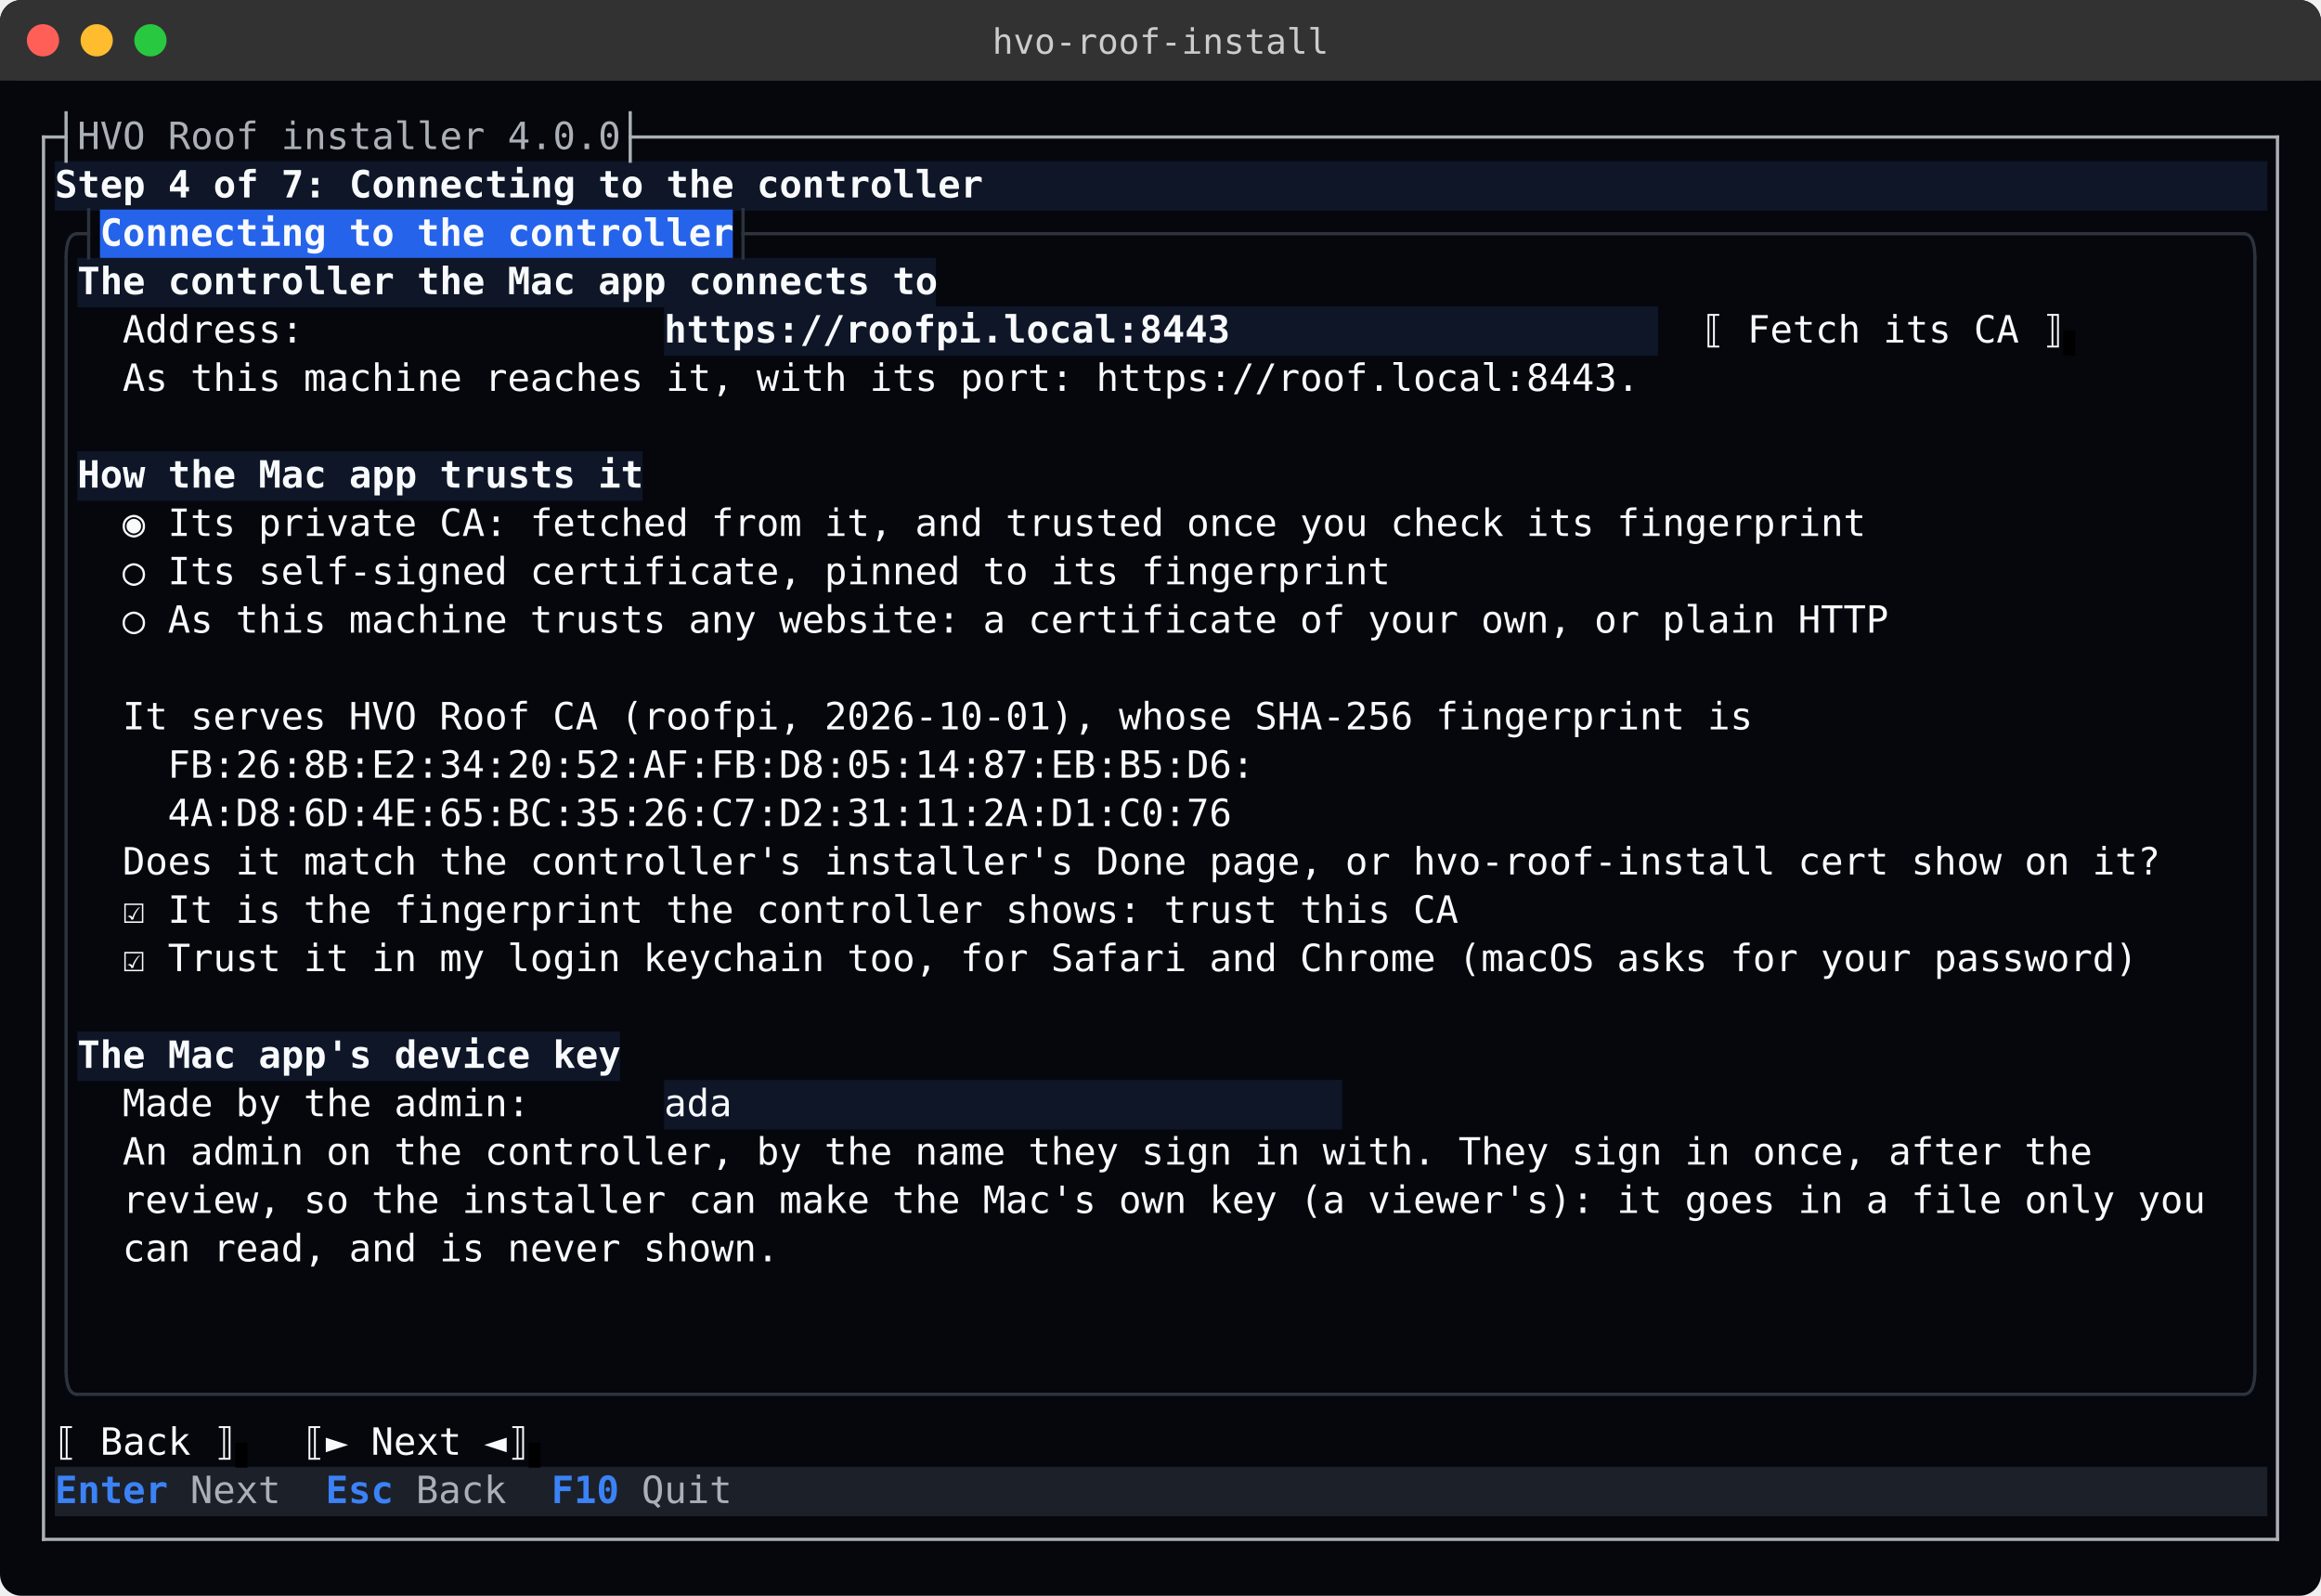
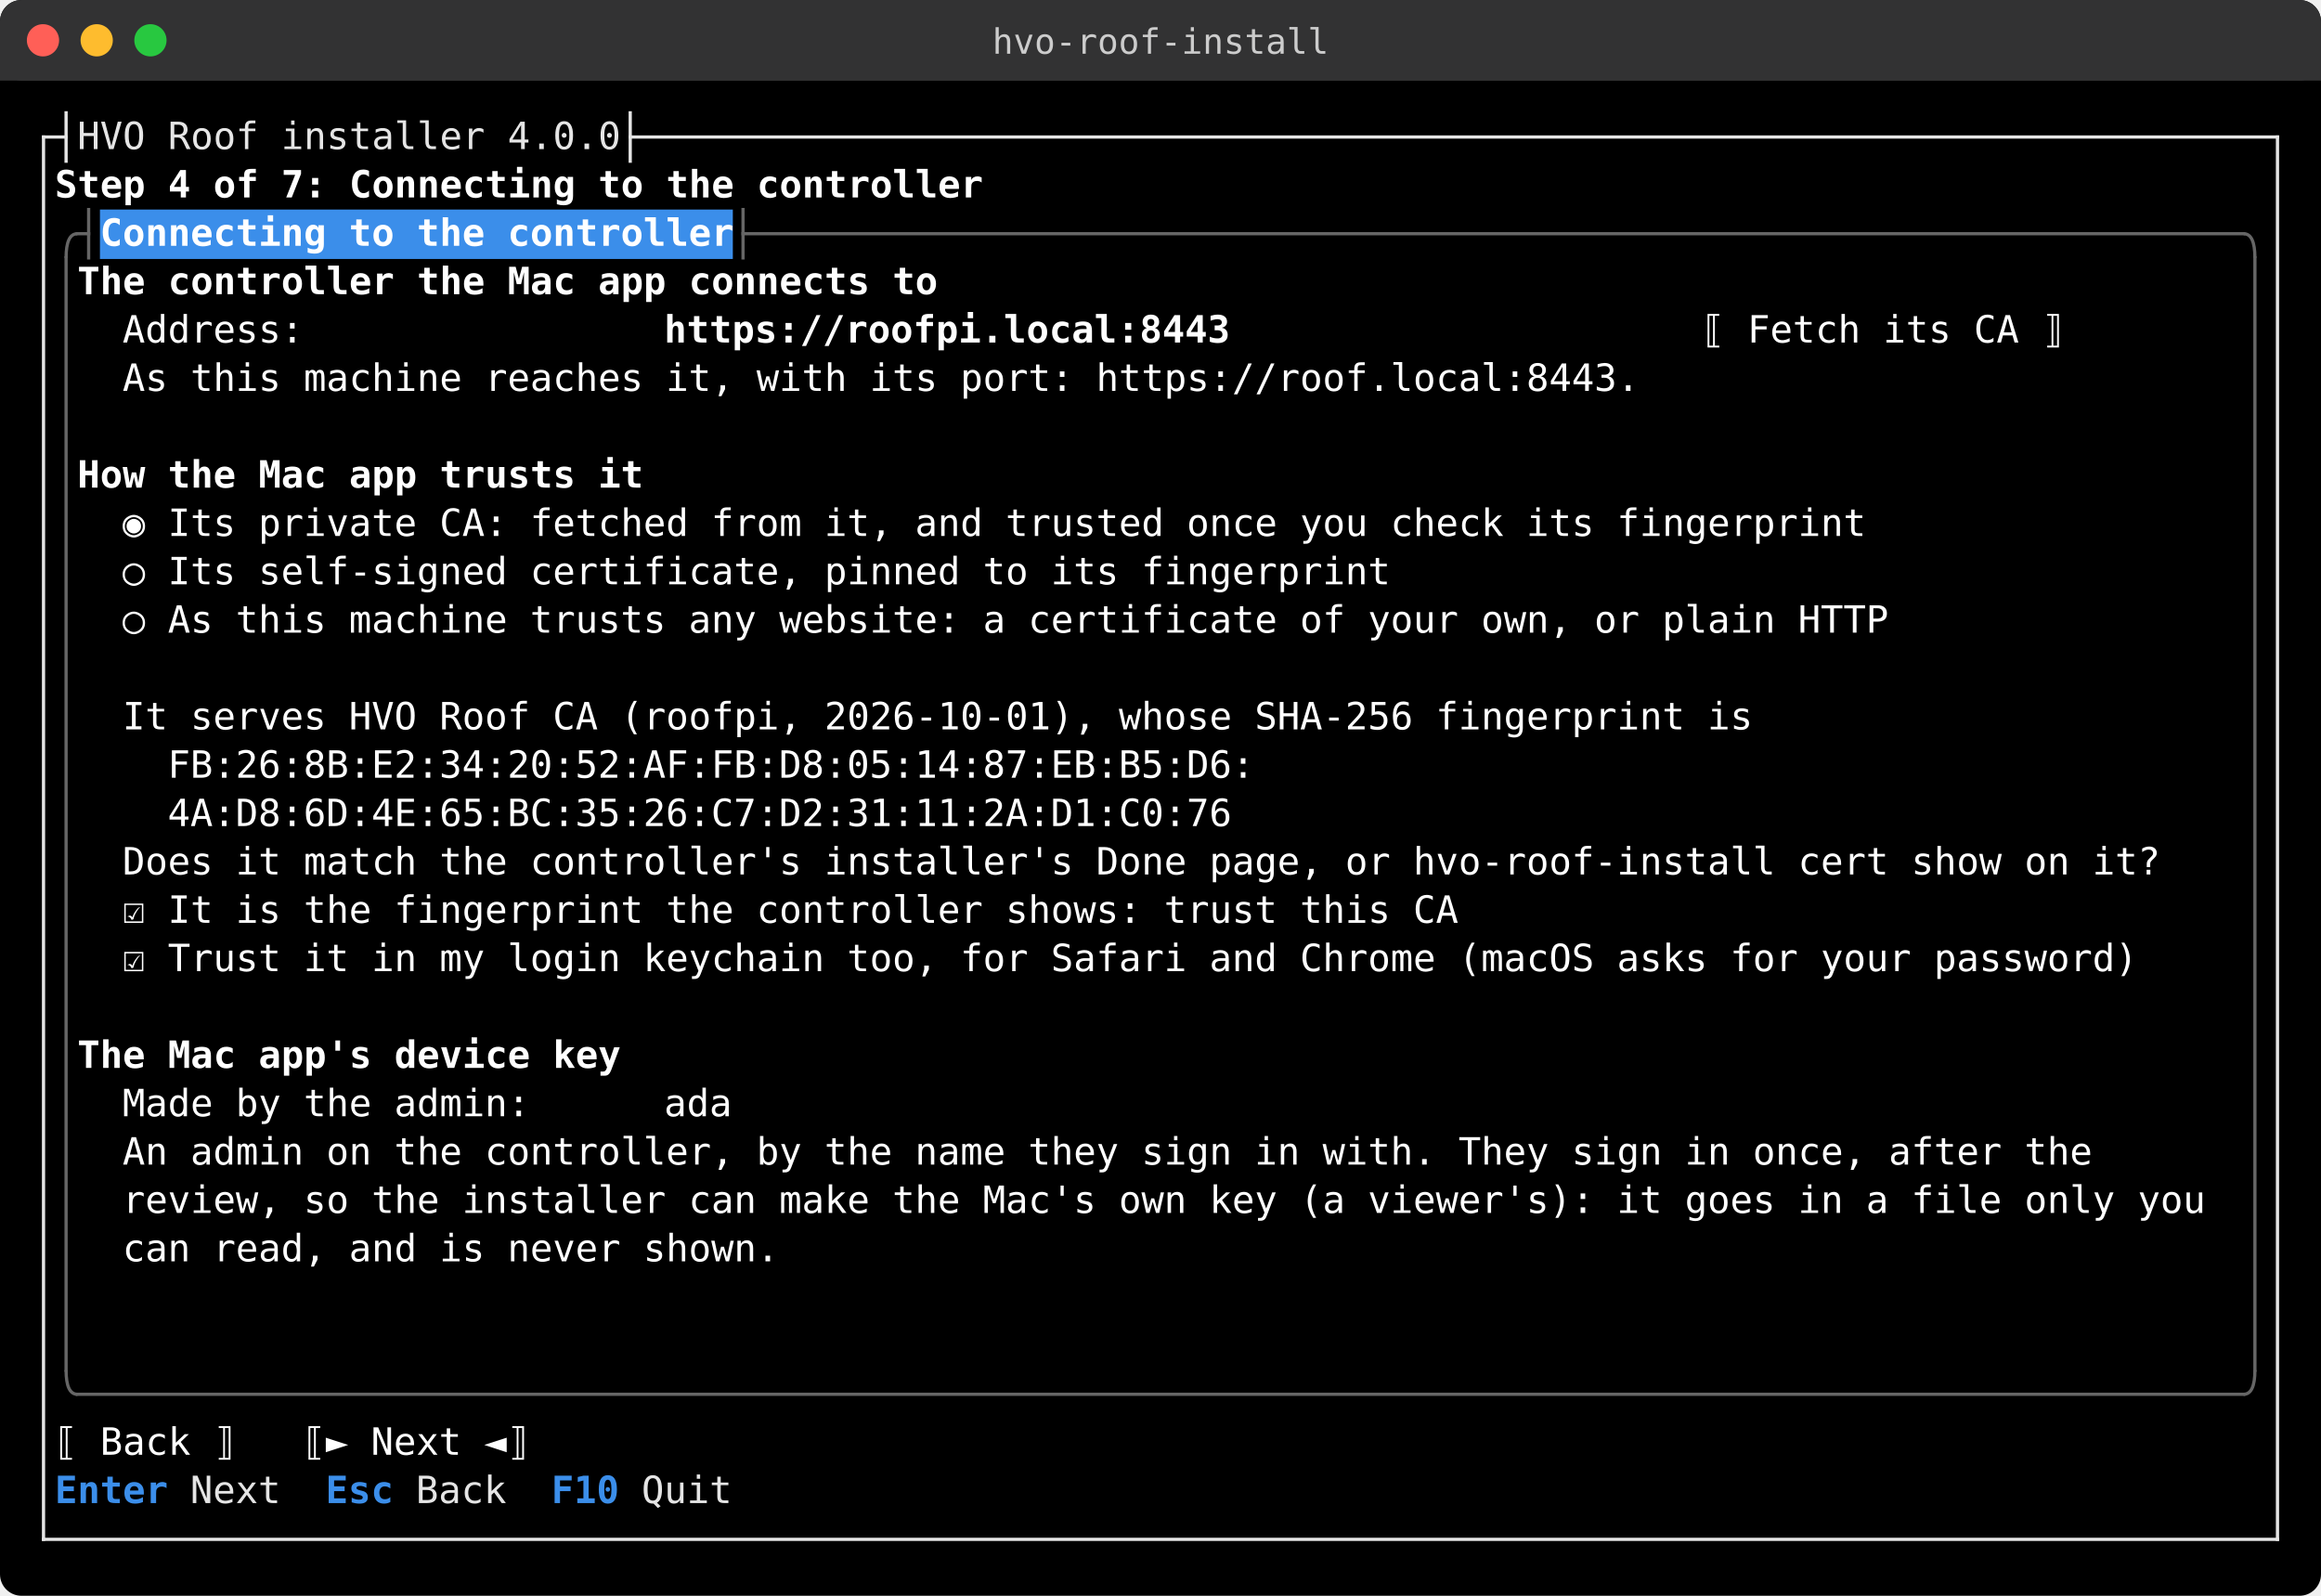
<svg xmlns="http://www.w3.org/2000/svg" width="864" height="594" viewBox="0 0 864.00 594.00" role="img" aria-label="hvo-roof-install">
  <g font-family="ui-monospace, SFMono-Regular, 'Cascadia Mono', 'DejaVu Sans Mono', Menlo, Consolas, 'Liberation Mono', monospace" font-size="14" xml:space="preserve" style="white-space: pre">
-     <rect x="0" y="0" width="864.00" height="594.00" rx="8" fill="#05070d" />
+     <rect x="0" y="0" width="864.00" height="594.00" rx="8" fill="#000000" />
    <rect x="0" y="0" width="864.00" height="30" rx="8" fill="#323233" />
    <rect x="0" y="22" width="864.00" height="8" fill="#323233" />
    <circle cx="16" cy="15.0" r="6" fill="#ff5f57" />
    <circle cx="36" cy="15.0" r="6" fill="#febc2e" />
    <circle cx="56" cy="15.0" r="6" fill="#28c840" />
    <text x="432.00" y="20.0" fill="#cccccc" text-anchor="middle" font-size="13">hvo-roof-install</text>
-     <rect x="20.40" y="60" width="823.60" height="18.4" fill="#0e1628" />
-     <rect x="37.20" y="78" width="235.60" height="18.4" fill="#2563eb" />
-     <rect x="28.80" y="96" width="319.60" height="18.4" fill="#0e1628" />
-     <rect x="247.20" y="114" width="370.00" height="18.4" fill="#0e1628" />
-     <rect x="28.80" y="168" width="210.40" height="18.4" fill="#0e1628" />
-     <rect x="28.80" y="384" width="202.00" height="18.4" fill="#0e1628" />
-     <rect x="247.20" y="402" width="252.40" height="18.4" fill="#0e1628" />
-     <rect x="20.40" y="546" width="823.60" height="18.4" fill="#1c2028" />
+     <rect x="37.20" y="78" width="235.60" height="18.4" fill="#3b8eea" />
    <rect x="768.00" y="123.00" width="4.50" height="9.30" fill="#000000" />
    <rect x="87.60" y="537.00" width="4.50" height="9.30" fill="#000000" />
    <rect x="196.80" y="537.00" width="4.50" height="9.30" fill="#000000" />
-     <line x1="16.20" y1="50.40" x2="16.20" y2="573.60" stroke="#abb0b7" stroke-width="1.2" />
-     <line x1="15.60" y1="51.00" x2="25.20" y2="51.00" stroke="#abb0b7" stroke-width="1.2" />
-     <line x1="234.00" y1="51.00" x2="848.40" y2="51.00" stroke="#abb0b7" stroke-width="1.2" />
-     <line x1="24.60" y1="41.40" x2="24.60" y2="60.60" stroke="#abb0b7" stroke-width="1.2" />
-     <line x1="234.60" y1="41.40" x2="234.60" y2="60.60" stroke="#abb0b7" stroke-width="1.2" />
-     <line x1="847.80" y1="50.40" x2="847.80" y2="573.60" stroke="#abb0b7" stroke-width="1.2" />
-     <line x1="33.00" y1="77.40" x2="33.00" y2="96.60" stroke="#2d333d" stroke-width="1.2" />
-     <line x1="28.20" y1="87.00" x2="33.60" y2="87.00" stroke="#2d333d" stroke-width="1.2" />
-     <line x1="276.00" y1="87.00" x2="835.80" y2="87.00" stroke="#2d333d" stroke-width="1.2" />
-     <line x1="276.60" y1="77.40" x2="276.60" y2="96.60" stroke="#2d333d" stroke-width="1.2" />
-     <line x1="24.60" y1="95.40" x2="24.60" y2="510.60" stroke="#2d333d" stroke-width="1.2" />
-     <line x1="839.40" y1="95.40" x2="839.40" y2="510.60" stroke="#2d333d" stroke-width="1.2" />
-     <line x1="28.20" y1="519.00" x2="835.80" y2="519.00" stroke="#2d333d" stroke-width="1.2" />
-     <line x1="15.60" y1="573.00" x2="848.40" y2="573.00" stroke="#abb0b7" stroke-width="1.2" />
-     <path d="M28.80,87.00 Q24.60,87.00 24.60,96.00" fill="none" stroke="#2d333d" stroke-width="1.2" />
-     <path d="M835.20,87.00 Q839.40,87.00 839.40,96.00" fill="none" stroke="#2d333d" stroke-width="1.2" />
-     <path d="M24.60,510.00 Q24.60,519.00 28.80,519.00" fill="none" stroke="#2d333d" stroke-width="1.2" />
-     <path d="M839.40,510.00 Q839.40,519.00 835.20,519.00" fill="none" stroke="#2d333d" stroke-width="1.2" />
-     <text x="28.80" y="55.50" fill="#abb0b7" textLength="201.60" lengthAdjust="spacingAndGlyphs">HVO Roof installer 4.0.0</text>
-     <text x="20.40" y="73.50" fill="#f8fafc" textLength="344.40" lengthAdjust="spacingAndGlyphs" font-weight="bold">Step 4 of 7: Connecting to the controller</text>
-     <text x="37.20" y="91.50" fill="#f8fafc" textLength="235.20" lengthAdjust="spacingAndGlyphs" font-weight="bold">Connecting to the controller</text>
-     <text x="28.80" y="109.50" fill="#f8fafc" textLength="319.20" lengthAdjust="spacingAndGlyphs" font-weight="bold">The controller the Mac app connects to</text>
-     <text x="45.60" y="127.50" fill="#f8fafc" textLength="67.20" lengthAdjust="spacingAndGlyphs">Address:</text>
-     <text x="247.20" y="127.50" fill="#f8fafc" textLength="210.00" lengthAdjust="spacingAndGlyphs" font-weight="bold">https://roofpi.local:8443</text>
-     <text x="633.60" y="127.50" fill="#f8fafc" textLength="134.40" lengthAdjust="spacingAndGlyphs">⟦ Fetch its CA ⟧</text>
-     <text x="45.60" y="145.50" fill="#f8fafc" textLength="562.80" lengthAdjust="spacingAndGlyphs">As this machine reaches it, with its port: https://roof.local:8443.</text>
-     <text x="28.80" y="181.50" fill="#f8fafc" textLength="210.00" lengthAdjust="spacingAndGlyphs" font-weight="bold">How the Mac app trusts it</text>
-     <text x="45.60" y="199.50" fill="#f8fafc" textLength="646.80" lengthAdjust="spacingAndGlyphs">◉ Its private CA: fetched from it, and trusted once you check its fingerprint</text>
-     <text x="45.60" y="217.50" fill="#f8fafc" textLength="470.40" lengthAdjust="spacingAndGlyphs">○ Its self-signed certificate, pinned to its fingerprint</text>
-     <text x="45.60" y="235.50" fill="#f8fafc" textLength="655.20" lengthAdjust="spacingAndGlyphs">○ As this machine trusts any website: a certificate of your own, or plain HTTP</text>
-     <text x="45.60" y="271.50" fill="#f8fafc" textLength="604.80" lengthAdjust="spacingAndGlyphs">It serves HVO Roof CA (roofpi, 2026-10-01), whose SHA-256 fingerprint is</text>
-     <text x="62.40" y="289.50" fill="#f8fafc" textLength="403.20" lengthAdjust="spacingAndGlyphs">FB:26:8B:E2:34:20:52:AF:FB:D8:05:14:87:EB:B5:D6:</text>
-     <text x="62.40" y="307.50" fill="#f8fafc" textLength="394.80" lengthAdjust="spacingAndGlyphs">4A:D8:6D:4E:65:BC:35:26:C7:D2:31:11:2A:D1:C0:76</text>
-     <text x="45.60" y="325.50" fill="#f8fafc" textLength="756.00" lengthAdjust="spacingAndGlyphs">Does it match the controller's installer's Done page, or hvo-roof-install cert show on it?</text>
-     <text x="45.60" y="343.50" fill="#f8fafc" textLength="495.60" lengthAdjust="spacingAndGlyphs">☑ It is the fingerprint the controller shows: trust this CA</text>
-     <text x="45.60" y="361.50" fill="#f8fafc" textLength="747.60" lengthAdjust="spacingAndGlyphs">☑ Trust it in my login keychain too, for Safari and Chrome (macOS asks for your password)</text>
-     <text x="28.80" y="397.50" fill="#f8fafc" textLength="201.60" lengthAdjust="spacingAndGlyphs" font-weight="bold">The Mac app's device key</text>
-     <text x="45.60" y="415.50" fill="#f8fafc" textLength="151.20" lengthAdjust="spacingAndGlyphs">Made by the admin:</text>
-     <text x="247.20" y="415.50" fill="#f8fafc" textLength="25.20" lengthAdjust="spacingAndGlyphs">ada</text>
-     <text x="45.60" y="433.50" fill="#f8fafc" textLength="730.80" lengthAdjust="spacingAndGlyphs">An admin on the controller, by the name they sign in with. They sign in once, after the</text>
-     <text x="45.60" y="451.50" fill="#f8fafc" textLength="772.80" lengthAdjust="spacingAndGlyphs">review, so the installer can make the Mac's own key (a viewer's): it goes in a file only you</text>
-     <text x="45.60" y="469.50" fill="#f8fafc" textLength="243.60" lengthAdjust="spacingAndGlyphs">can read, and is never shown.</text>
-     <text x="20.40" y="541.50" fill="#f8fafc" textLength="67.20" lengthAdjust="spacingAndGlyphs">⟦ Back ⟧</text>
-     <text x="112.80" y="541.50" fill="#f8fafc" textLength="84.00" lengthAdjust="spacingAndGlyphs">⟦► Next ◄⟧</text>
-     <text x="20.40" y="559.50" fill="#3b82f6" textLength="42.00" lengthAdjust="spacingAndGlyphs" font-weight="bold">Enter</text>
-     <text x="70.80" y="559.50" fill="#abb0b7" textLength="33.60" lengthAdjust="spacingAndGlyphs">Next</text>
-     <text x="121.20" y="559.50" fill="#3b82f6" textLength="25.20" lengthAdjust="spacingAndGlyphs" font-weight="bold">Esc</text>
-     <text x="154.80" y="559.50" fill="#abb0b7" textLength="33.60" lengthAdjust="spacingAndGlyphs">Back</text>
-     <text x="205.20" y="559.50" fill="#3b82f6" textLength="25.20" lengthAdjust="spacingAndGlyphs" font-weight="bold">F10</text>
-     <text x="238.80" y="559.50" fill="#abb0b7" textLength="33.60" lengthAdjust="spacingAndGlyphs">Quit</text>
+     <line x1="16.20" y1="50.40" x2="16.20" y2="573.60" stroke="#e5e5e5" stroke-width="1.2" />
+     <line x1="15.60" y1="51.00" x2="25.20" y2="51.00" stroke="#e5e5e5" stroke-width="1.2" />
+     <line x1="234.00" y1="51.00" x2="848.40" y2="51.00" stroke="#e5e5e5" stroke-width="1.2" />
+     <line x1="24.60" y1="41.40" x2="24.60" y2="60.60" stroke="#e5e5e5" stroke-width="1.2" />
+     <line x1="234.60" y1="41.40" x2="234.60" y2="60.60" stroke="#e5e5e5" stroke-width="1.2" />
+     <line x1="847.80" y1="50.40" x2="847.80" y2="573.60" stroke="#e5e5e5" stroke-width="1.2" />
+     <line x1="33.00" y1="77.40" x2="33.00" y2="96.60" stroke="#666666" stroke-width="1.2" />
+     <line x1="28.20" y1="87.00" x2="33.60" y2="87.00" stroke="#666666" stroke-width="1.2" />
+     <line x1="276.00" y1="87.00" x2="835.80" y2="87.00" stroke="#666666" stroke-width="1.2" />
+     <line x1="276.60" y1="77.40" x2="276.60" y2="96.60" stroke="#666666" stroke-width="1.2" />
+     <line x1="24.60" y1="95.40" x2="24.60" y2="510.60" stroke="#666666" stroke-width="1.2" />
+     <line x1="839.40" y1="95.40" x2="839.40" y2="510.60" stroke="#666666" stroke-width="1.2" />
+     <line x1="28.20" y1="519.00" x2="835.80" y2="519.00" stroke="#666666" stroke-width="1.2" />
+     <line x1="15.60" y1="573.00" x2="848.40" y2="573.00" stroke="#e5e5e5" stroke-width="1.2" />
+     <path d="M28.80,87.00 Q24.60,87.00 24.60,96.00" fill="none" stroke="#666666" stroke-width="1.2" />
+     <path d="M835.20,87.00 Q839.40,87.00 839.40,96.00" fill="none" stroke="#666666" stroke-width="1.2" />
+     <path d="M24.60,510.00 Q24.60,519.00 28.80,519.00" fill="none" stroke="#666666" stroke-width="1.2" />
+     <path d="M839.40,510.00 Q839.40,519.00 835.20,519.00" fill="none" stroke="#666666" stroke-width="1.2" />
+     <text x="28.80" y="55.50" fill="#e5e5e5" textLength="201.60" lengthAdjust="spacingAndGlyphs">HVO Roof installer 4.0.0</text>
+     <text x="20.40" y="73.50" fill="#ffffff" textLength="344.40" lengthAdjust="spacingAndGlyphs" font-weight="bold">Step 4 of 7: Connecting to the controller</text>
+     <text x="37.20" y="91.50" fill="#ffffff" textLength="235.20" lengthAdjust="spacingAndGlyphs" font-weight="bold">Connecting to the controller</text>
+     <text x="28.80" y="109.50" fill="#ffffff" textLength="319.20" lengthAdjust="spacingAndGlyphs" font-weight="bold">The controller the Mac app connects to</text>
+     <text x="45.60" y="127.50" fill="#ffffff" textLength="67.20" lengthAdjust="spacingAndGlyphs">Address:</text>
+     <text x="247.20" y="127.50" fill="#ffffff" textLength="210.00" lengthAdjust="spacingAndGlyphs" font-weight="bold">https://roofpi.local:8443</text>
+     <text x="633.60" y="127.50" fill="#ffffff" textLength="134.40" lengthAdjust="spacingAndGlyphs">⟦ Fetch its CA ⟧</text>
+     <text x="45.60" y="145.50" fill="#ffffff" textLength="562.80" lengthAdjust="spacingAndGlyphs">As this machine reaches it, with its port: https://roof.local:8443.</text>
+     <text x="28.80" y="181.50" fill="#ffffff" textLength="210.00" lengthAdjust="spacingAndGlyphs" font-weight="bold">How the Mac app trusts it</text>
+     <text x="45.60" y="199.50" fill="#ffffff" textLength="646.80" lengthAdjust="spacingAndGlyphs">◉ Its private CA: fetched from it, and trusted once you check its fingerprint</text>
+     <text x="45.60" y="217.50" fill="#ffffff" textLength="470.40" lengthAdjust="spacingAndGlyphs">○ Its self-signed certificate, pinned to its fingerprint</text>
+     <text x="45.60" y="235.50" fill="#ffffff" textLength="655.20" lengthAdjust="spacingAndGlyphs">○ As this machine trusts any website: a certificate of your own, or plain HTTP</text>
+     <text x="45.60" y="271.50" fill="#ffffff" textLength="604.80" lengthAdjust="spacingAndGlyphs">It serves HVO Roof CA (roofpi, 2026-10-01), whose SHA-256 fingerprint is</text>
+     <text x="62.40" y="289.50" fill="#ffffff" textLength="403.20" lengthAdjust="spacingAndGlyphs">FB:26:8B:E2:34:20:52:AF:FB:D8:05:14:87:EB:B5:D6:</text>
+     <text x="62.40" y="307.50" fill="#ffffff" textLength="394.80" lengthAdjust="spacingAndGlyphs">4A:D8:6D:4E:65:BC:35:26:C7:D2:31:11:2A:D1:C0:76</text>
+     <text x="45.60" y="325.50" fill="#ffffff" textLength="756.00" lengthAdjust="spacingAndGlyphs">Does it match the controller's installer's Done page, or hvo-roof-install cert show on it?</text>
+     <text x="45.60" y="343.50" fill="#ffffff" textLength="495.60" lengthAdjust="spacingAndGlyphs">☑ It is the fingerprint the controller shows: trust this CA</text>
+     <text x="45.60" y="361.50" fill="#ffffff" textLength="747.60" lengthAdjust="spacingAndGlyphs">☑ Trust it in my login keychain too, for Safari and Chrome (macOS asks for your password)</text>
+     <text x="28.80" y="397.50" fill="#ffffff" textLength="201.60" lengthAdjust="spacingAndGlyphs" font-weight="bold">The Mac app's device key</text>
+     <text x="45.60" y="415.50" fill="#ffffff" textLength="151.20" lengthAdjust="spacingAndGlyphs">Made by the admin:</text>
+     <text x="247.20" y="415.50" fill="#ffffff" textLength="25.20" lengthAdjust="spacingAndGlyphs">ada</text>
+     <text x="45.60" y="433.50" fill="#ffffff" textLength="730.80" lengthAdjust="spacingAndGlyphs">An admin on the controller, by the name they sign in with. They sign in once, after the</text>
+     <text x="45.60" y="451.50" fill="#ffffff" textLength="772.80" lengthAdjust="spacingAndGlyphs">review, so the installer can make the Mac's own key (a viewer's): it goes in a file only you</text>
+     <text x="45.60" y="469.50" fill="#ffffff" textLength="243.60" lengthAdjust="spacingAndGlyphs">can read, and is never shown.</text>
+     <text x="20.40" y="541.50" fill="#ffffff" textLength="67.20" lengthAdjust="spacingAndGlyphs">⟦ Back ⟧</text>
+     <text x="112.80" y="541.50" fill="#ffffff" textLength="84.00" lengthAdjust="spacingAndGlyphs">⟦► Next ◄⟧</text>
+     <text x="20.40" y="559.50" fill="#3b8eea" textLength="42.00" lengthAdjust="spacingAndGlyphs" font-weight="bold">Enter</text>
+     <text x="70.80" y="559.50" fill="#e5e5e5" textLength="33.60" lengthAdjust="spacingAndGlyphs">Next</text>
+     <text x="121.20" y="559.50" fill="#3b8eea" textLength="25.20" lengthAdjust="spacingAndGlyphs" font-weight="bold">Esc</text>
+     <text x="154.80" y="559.50" fill="#e5e5e5" textLength="33.60" lengthAdjust="spacingAndGlyphs">Back</text>
+     <text x="205.20" y="559.50" fill="#3b8eea" textLength="25.20" lengthAdjust="spacingAndGlyphs" font-weight="bold">F10</text>
+     <text x="238.80" y="559.50" fill="#e5e5e5" textLength="33.60" lengthAdjust="spacingAndGlyphs">Quit</text>
  </g>
</svg>
